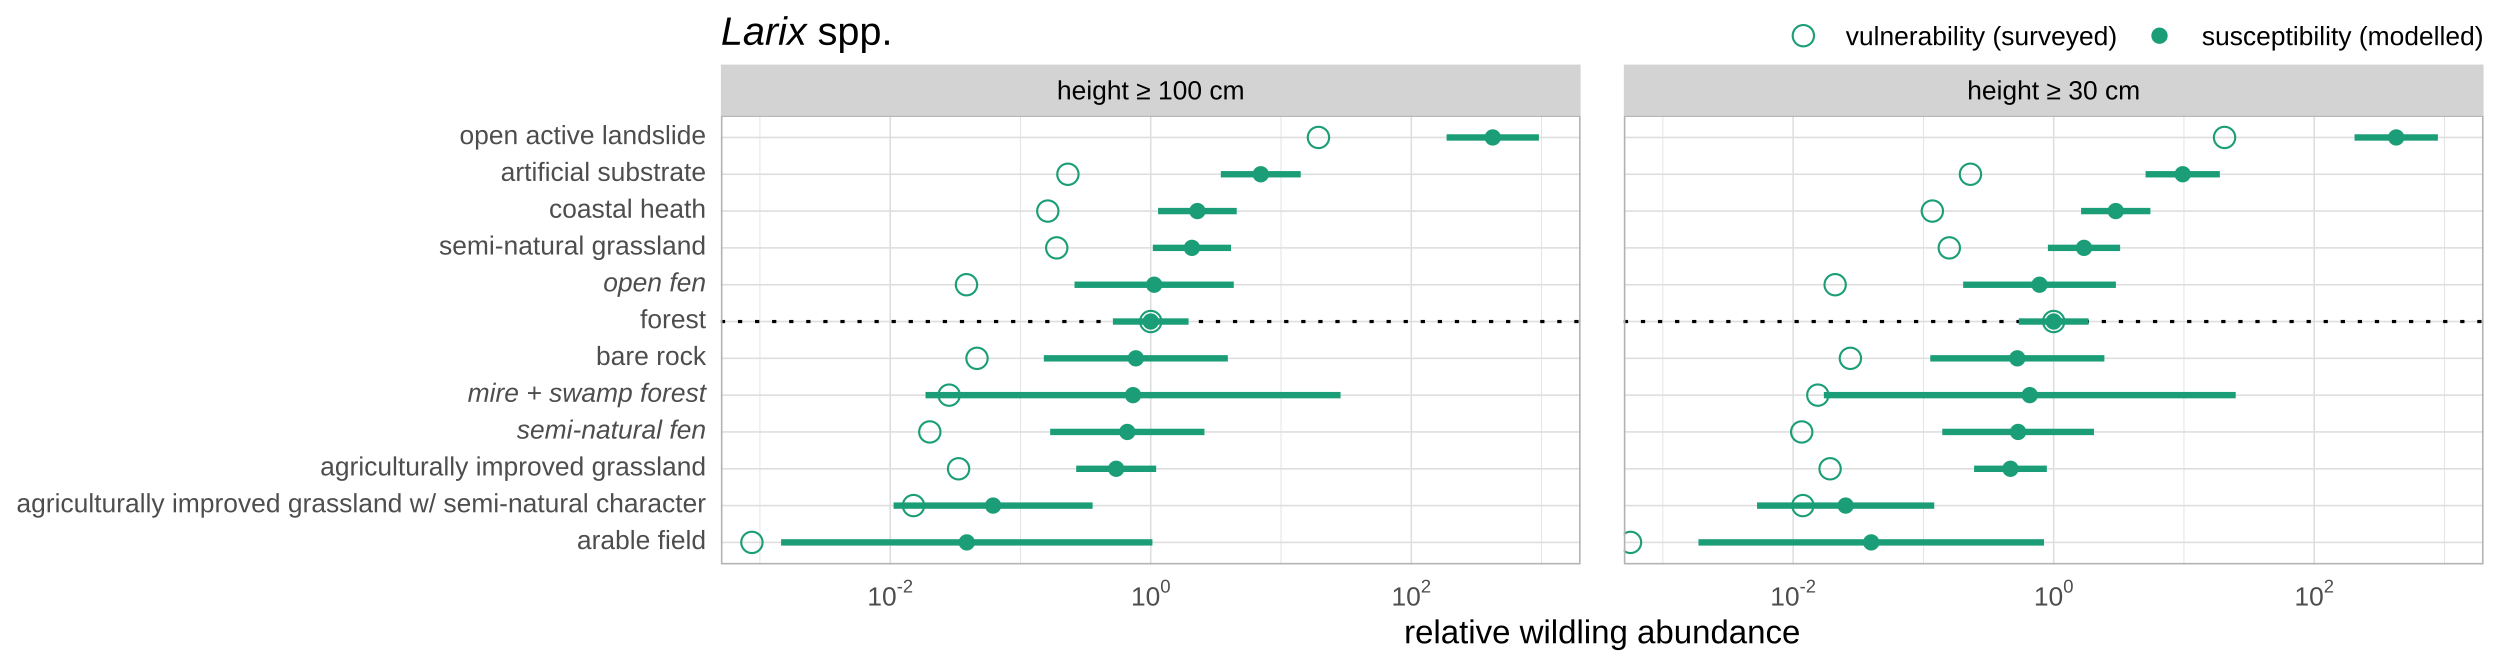
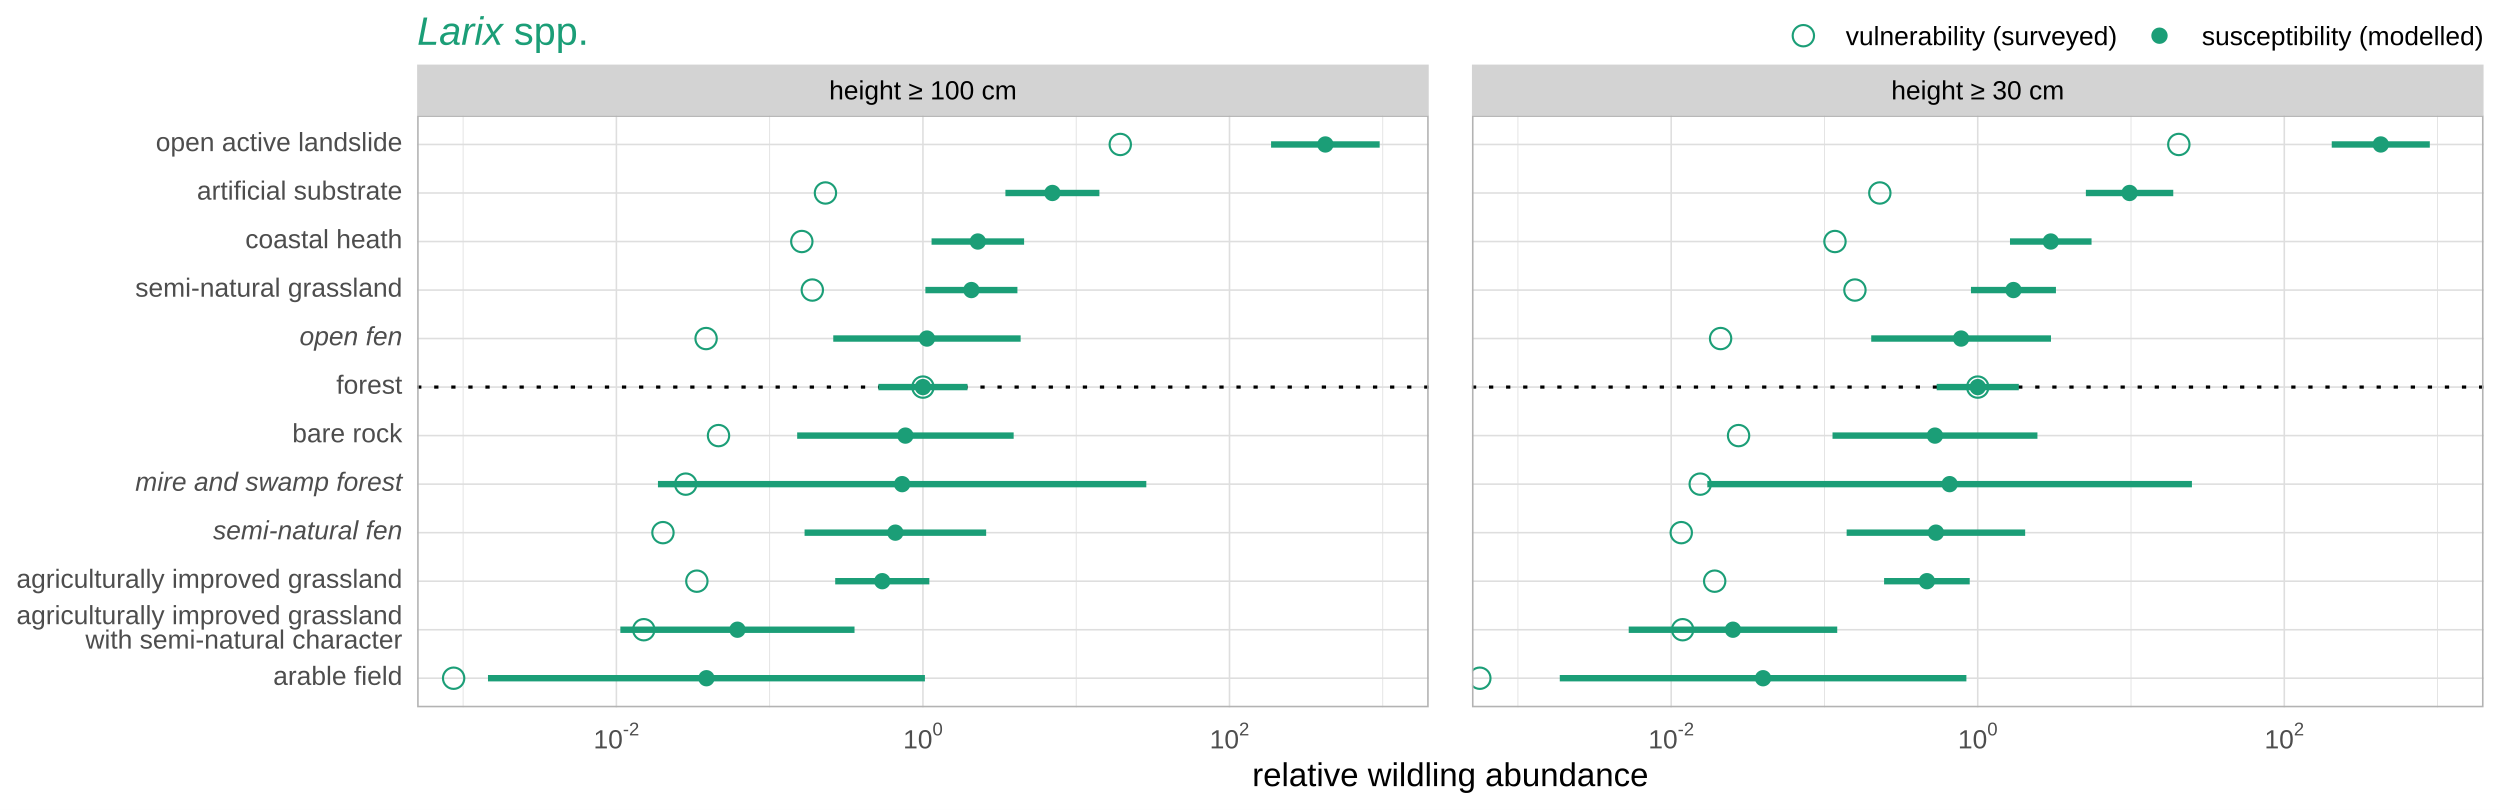
- <svg xmlns="http://www.w3.org/2000/svg" class="svglite" width="833.39pt" height="222.24pt" viewBox="0 0 833.39 222.24">
+ <svg xmlns="http://www.w3.org/2000/svg" class="svglite" width="833.39pt" height="269.86pt" viewBox="0 0 833.39 269.86">
  <defs>
    <style type="text/css">
    .svglite line, .svglite polyline, .svglite polygon, .svglite path, .svglite rect, .svglite circle {
      fill: none;
      stroke: #000000;
      stroke-linecap: round;
      stroke-linejoin: round;
      stroke-miterlimit: 10.00;
    }
    .svglite text {
      white-space: pre;
    }
  </style>
  </defs>
  <rect width="100%" height="100%" style="stroke: none; fill: #FFFFFF;" />
  <defs>
-     <clipPath id="cpMC4wMHw4MzMuMzl8MC4wMHwyMjIuMjQ=">
-       <rect x="0.00" y="0.00" width="833.39" height="222.24" />
-     </clipPath>
-   </defs>
-   <g clip-path="url(#cpMC4wMHw4MzMuMzl8MC4wMHwyMjIuMjQ=)">
-     <rect x="0.00" y="0.00" width="833.39" height="222.24" style="stroke-width: 1.07; stroke: #FFFFFF; fill: #FFFFFF;" />
-   </g>
-   <defs>
-     <clipPath id="cpMjQwLjMxfDUyNi45MXwzOC40NXwxODguMTc=">
-       <rect x="240.31" y="38.45" width="286.60" height="149.72" />
-     </clipPath>
-   </defs>
-   <g clip-path="url(#cpMjQwLjMxfDUyNi45MXwzOC40NXwxODguMTc=)">
-     <rect x="240.31" y="38.45" width="286.60" height="149.72" style="stroke-width: 1.07; stroke: none; fill: #FFFFFF;" />
-     <polyline points="253.33,188.17 253.33,38.45 " style="stroke-width: 0.27; stroke: #DEDEDE; stroke-linecap: butt;" />
-     <polyline points="340.18,188.17 340.18,38.45 " style="stroke-width: 0.27; stroke: #DEDEDE; stroke-linecap: butt;" />
-     <polyline points="427.03,188.17 427.03,38.45 " style="stroke-width: 0.27; stroke: #DEDEDE; stroke-linecap: butt;" />
-     <polyline points="513.88,188.17 513.88,38.45 " style="stroke-width: 0.27; stroke: #DEDEDE; stroke-linecap: butt;" />
-     <polyline points="240.31,180.81 526.91,180.81 " style="stroke-width: 0.53; stroke: #DEDEDE; stroke-linecap: butt;" />
-     <polyline points="240.31,168.54 526.91,168.54 " style="stroke-width: 0.53; stroke: #DEDEDE; stroke-linecap: butt;" />
-     <polyline points="240.31,156.27 526.91,156.27 " style="stroke-width: 0.53; stroke: #DEDEDE; stroke-linecap: butt;" />
-     <polyline points="240.31,143.99 526.91,143.99 " style="stroke-width: 0.53; stroke: #DEDEDE; stroke-linecap: butt;" />
-     <polyline points="240.31,131.72 526.91,131.72 " style="stroke-width: 0.53; stroke: #DEDEDE; stroke-linecap: butt;" />
-     <polyline points="240.31,119.45 526.91,119.45 " style="stroke-width: 0.53; stroke: #DEDEDE; stroke-linecap: butt;" />
-     <polyline points="240.31,107.18 526.91,107.18 " style="stroke-width: 0.53; stroke: #DEDEDE; stroke-linecap: butt;" />
-     <polyline points="240.31,94.91 526.91,94.91 " style="stroke-width: 0.53; stroke: #DEDEDE; stroke-linecap: butt;" />
-     <polyline points="240.31,82.63 526.91,82.63 " style="stroke-width: 0.53; stroke: #DEDEDE; stroke-linecap: butt;" />
-     <polyline points="240.31,70.36 526.91,70.36 " style="stroke-width: 0.53; stroke: #DEDEDE; stroke-linecap: butt;" />
-     <polyline points="240.31,58.09 526.91,58.09 " style="stroke-width: 0.53; stroke: #DEDEDE; stroke-linecap: butt;" />
-     <polyline points="240.31,45.82 526.91,45.82 " style="stroke-width: 0.53; stroke: #DEDEDE; stroke-linecap: butt;" />
-     <polyline points="296.76,188.17 296.76,38.45 " style="stroke-width: 0.53; stroke: #DEDEDE; stroke-linecap: butt;" />
-     <polyline points="383.61,188.17 383.61,38.45 " style="stroke-width: 0.53; stroke: #DEDEDE; stroke-linecap: butt;" />
-     <polyline points="470.46,188.17 470.46,38.45 " style="stroke-width: 0.53; stroke: #DEDEDE; stroke-linecap: butt;" />
-     <line x1="240.31" y1="107.18" x2="526.91" y2="107.18" style="stroke-width: 1.07; stroke-dasharray: 1.42,4.27; stroke-linecap: butt;" />
-     <line x1="370.99" y1="107.18" x2="396.22" y2="107.18" style="stroke-width: 2.13; stroke: #1B9E77; stroke-linecap: butt;" />
-     <line x1="260.38" y1="180.81" x2="384.17" y2="180.81" style="stroke-width: 2.13; stroke: #1B9E77; stroke-linecap: butt;" />
-     <line x1="406.97" y1="58.09" x2="433.60" y2="58.09" style="stroke-width: 2.13; stroke: #1B9E77; stroke-linecap: butt;" />
-     <line x1="358.76" y1="156.27" x2="385.42" y2="156.27" style="stroke-width: 2.13; stroke: #1B9E77; stroke-linecap: butt;" />
-     <line x1="384.30" y1="82.63" x2="410.37" y2="82.63" style="stroke-width: 2.13; stroke: #1B9E77; stroke-linecap: butt;" />
-     <line x1="350.07" y1="143.99" x2="401.51" y2="143.99" style="stroke-width: 2.13; stroke: #1B9E77; stroke-linecap: butt;" />
-     <line x1="386.05" y1="70.36" x2="412.27" y2="70.36" style="stroke-width: 2.13; stroke: #1B9E77; stroke-linecap: butt;" />
-     <line x1="358.20" y1="94.91" x2="411.29" y2="94.91" style="stroke-width: 2.13; stroke: #1B9E77; stroke-linecap: butt;" />
-     <line x1="297.88" y1="168.54" x2="364.23" y2="168.54" style="stroke-width: 2.13; stroke: #1B9E77; stroke-linecap: butt;" />
-     <line x1="347.97" y1="119.45" x2="409.31" y2="119.45" style="stroke-width: 2.13; stroke: #1B9E77; stroke-linecap: butt;" />
-     <line x1="308.53" y1="131.72" x2="446.89" y2="131.72" style="stroke-width: 2.13; stroke: #1B9E77; stroke-linecap: butt;" />
-     <line x1="482.23" y1="45.82" x2="513.00" y2="45.82" style="stroke-width: 2.13; stroke: #1B9E77; stroke-linecap: butt;" />
-     <circle cx="383.61" cy="107.18" r="2.37" style="stroke-width: 0.71; stroke: #1B9E77; fill: #1B9E77;" />
-     <circle cx="322.28" cy="180.81" r="2.37" style="stroke-width: 0.71; stroke: #1B9E77; fill: #1B9E77;" />
-     <circle cx="420.29" cy="58.09" r="2.37" style="stroke-width: 0.71; stroke: #1B9E77; fill: #1B9E77;" />
-     <circle cx="372.09" cy="156.27" r="2.37" style="stroke-width: 0.71; stroke: #1B9E77; fill: #1B9E77;" />
-     <circle cx="397.34" cy="82.63" r="2.37" style="stroke-width: 0.71; stroke: #1B9E77; fill: #1B9E77;" />
-     <circle cx="375.79" cy="143.99" r="2.37" style="stroke-width: 0.71; stroke: #1B9E77; fill: #1B9E77;" />
-     <circle cx="399.16" cy="70.36" r="2.37" style="stroke-width: 0.71; stroke: #1B9E77; fill: #1B9E77;" />
-     <circle cx="384.75" cy="94.91" r="2.37" style="stroke-width: 0.71; stroke: #1B9E77; fill: #1B9E77;" />
-     <circle cx="331.06" cy="168.54" r="2.37" style="stroke-width: 0.71; stroke: #1B9E77; fill: #1B9E77;" />
-     <circle cx="378.64" cy="119.45" r="2.37" style="stroke-width: 0.71; stroke: #1B9E77; fill: #1B9E77;" />
-     <circle cx="377.71" cy="131.72" r="2.37" style="stroke-width: 0.71; stroke: #1B9E77; fill: #1B9E77;" />
-     <circle cx="497.62" cy="45.82" r="2.37" style="stroke-width: 0.71; stroke: #1B9E77; fill: #1B9E77;" />
-     <circle cx="325.69" cy="119.45" r="3.56" style="stroke-width: 0.71; stroke: #1B9E77;" />
-     <circle cx="439.51" cy="45.82" r="3.56" style="stroke-width: 0.71; stroke: #1B9E77;" />
-     <circle cx="352.27" cy="82.63" r="3.56" style="stroke-width: 0.71; stroke: #1B9E77;" />
-     <circle cx="349.29" cy="70.36" r="3.56" style="stroke-width: 0.71; stroke: #1B9E77;" />
-     <circle cx="383.61" cy="107.18" r="3.56" style="stroke-width: 0.71; stroke: #1B9E77;" />
-     <circle cx="304.52" cy="168.54" r="3.56" style="stroke-width: 0.71; stroke: #1B9E77;" />
-     <circle cx="250.65" cy="180.81" r="3.56" style="stroke-width: 0.71; stroke: #1B9E77;" />
-     <circle cx="319.55" cy="156.27" r="3.56" style="stroke-width: 0.71; stroke: #1B9E77;" />
-     <circle cx="322.18" cy="94.91" r="3.56" style="stroke-width: 0.71; stroke: #1B9E77;" />
-     <circle cx="316.40" cy="131.72" r="3.56" style="stroke-width: 0.71; stroke: #1B9E77;" />
-     <circle cx="309.95" cy="143.99" r="3.56" style="stroke-width: 0.71; stroke: #1B9E77;" />
-     <circle cx="355.99" cy="58.09" r="3.56" style="stroke-width: 0.71; stroke: #1B9E77;" />
-     <rect x="240.31" y="38.45" width="286.60" height="149.72" style="stroke-width: 1.07; stroke: #B3B3B3;" />
-   </g>
-   <g clip-path="url(#cpMC4wMHw4MzMuMzl8MC4wMHwyMjIuMjQ=)">
+     <clipPath id="cpMC4wMHw4MzMuMzl8MC4wMHwyNjkuODY=">
+       <rect x="0.00" y="0.00" width="833.39" height="269.86" />
+     </clipPath>
+   </defs>
+   <g clip-path="url(#cpMC4wMHw4MzMuMzl8MC4wMHwyNjkuODY=)">
+     <rect x="0.00" y="0.00" width="833.39" height="269.86" style="stroke-width: 1.07; stroke: #FFFFFF; fill: #FFFFFF;" />
+   </g>
+   <defs>
+     <clipPath id="cpMTM5LjA1fDQ3Ni4yOHwzOC40NXwyMzUuODA=">
+       <rect x="139.05" y="38.45" width="337.23" height="197.34" />
+     </clipPath>
+   </defs>
+   <g clip-path="url(#cpMTM5LjA1fDQ3Ni4yOHwzOC40NXwyMzUuODA=)">
+     <rect x="139.05" y="38.45" width="337.23" height="197.34" style="stroke-width: 1.07; stroke: none; fill: #FFFFFF;" />
+     <polyline points="154.38,235.80 154.38,38.45 " style="stroke-width: 0.27; stroke: #DEDEDE; stroke-linecap: butt;" />
+     <polyline points="256.57,235.80 256.57,38.45 " style="stroke-width: 0.27; stroke: #DEDEDE; stroke-linecap: butt;" />
+     <polyline points="358.76,235.80 358.76,38.45 " style="stroke-width: 0.27; stroke: #DEDEDE; stroke-linecap: butt;" />
+     <polyline points="460.95,235.80 460.95,38.45 " style="stroke-width: 0.27; stroke: #DEDEDE; stroke-linecap: butt;" />
+     <polyline points="139.05,226.09 476.28,226.09 " style="stroke-width: 0.53; stroke: #DEDEDE; stroke-linecap: butt;" />
+     <polyline points="139.05,209.92 476.28,209.92 " style="stroke-width: 0.53; stroke: #DEDEDE; stroke-linecap: butt;" />
+     <polyline points="139.05,193.74 476.28,193.74 " style="stroke-width: 0.53; stroke: #DEDEDE; stroke-linecap: butt;" />
+     <polyline points="139.05,177.56 476.28,177.56 " style="stroke-width: 0.53; stroke: #DEDEDE; stroke-linecap: butt;" />
+     <polyline points="139.05,161.39 476.28,161.39 " style="stroke-width: 0.53; stroke: #DEDEDE; stroke-linecap: butt;" />
+     <polyline points="139.05,145.21 476.28,145.21 " style="stroke-width: 0.53; stroke: #DEDEDE; stroke-linecap: butt;" />
+     <polyline points="139.05,129.04 476.28,129.04 " style="stroke-width: 0.53; stroke: #DEDEDE; stroke-linecap: butt;" />
+     <polyline points="139.05,112.86 476.28,112.86 " style="stroke-width: 0.53; stroke: #DEDEDE; stroke-linecap: butt;" />
+     <polyline points="139.05,96.69 476.28,96.69 " style="stroke-width: 0.53; stroke: #DEDEDE; stroke-linecap: butt;" />
+     <polyline points="139.05,80.51 476.28,80.51 " style="stroke-width: 0.53; stroke: #DEDEDE; stroke-linecap: butt;" />
+     <polyline points="139.05,64.33 476.28,64.33 " style="stroke-width: 0.53; stroke: #DEDEDE; stroke-linecap: butt;" />
+     <polyline points="139.05,48.16 476.28,48.16 " style="stroke-width: 0.53; stroke: #DEDEDE; stroke-linecap: butt;" />
+     <polyline points="205.48,235.80 205.48,38.45 " style="stroke-width: 0.53; stroke: #DEDEDE; stroke-linecap: butt;" />
+     <polyline points="307.67,235.80 307.67,38.45 " style="stroke-width: 0.53; stroke: #DEDEDE; stroke-linecap: butt;" />
+     <polyline points="409.86,235.80 409.86,38.45 " style="stroke-width: 0.53; stroke: #DEDEDE; stroke-linecap: butt;" />
+     <line x1="139.05" y1="129.04" x2="476.28" y2="129.04" style="stroke-width: 1.07; stroke-dasharray: 1.42,4.27; stroke-linecap: butt;" />
+     <line x1="292.82" y1="129.04" x2="322.51" y2="129.04" style="stroke-width: 2.13; stroke: #1B9E77; stroke-linecap: butt;" />
+     <line x1="162.67" y1="226.09" x2="308.33" y2="226.09" style="stroke-width: 2.13; stroke: #1B9E77; stroke-linecap: butt;" />
+     <line x1="335.16" y1="64.33" x2="366.49" y2="64.33" style="stroke-width: 2.13; stroke: #1B9E77; stroke-linecap: butt;" />
+     <line x1="278.42" y1="193.74" x2="309.80" y2="193.74" style="stroke-width: 2.13; stroke: #1B9E77; stroke-linecap: butt;" />
+     <line x1="308.48" y1="96.69" x2="339.16" y2="96.69" style="stroke-width: 2.13; stroke: #1B9E77; stroke-linecap: butt;" />
+     <line x1="268.21" y1="177.56" x2="328.74" y2="177.56" style="stroke-width: 2.13; stroke: #1B9E77; stroke-linecap: butt;" />
+     <line x1="310.54" y1="80.51" x2="341.39" y2="80.51" style="stroke-width: 2.13; stroke: #1B9E77; stroke-linecap: butt;" />
+     <line x1="277.77" y1="112.86" x2="340.24" y2="112.86" style="stroke-width: 2.13; stroke: #1B9E77; stroke-linecap: butt;" />
+     <line x1="206.80" y1="209.92" x2="284.86" y2="209.92" style="stroke-width: 2.13; stroke: #1B9E77; stroke-linecap: butt;" />
+     <line x1="265.74" y1="145.21" x2="337.91" y2="145.21" style="stroke-width: 2.13; stroke: #1B9E77; stroke-linecap: butt;" />
+     <line x1="219.33" y1="161.39" x2="382.13" y2="161.39" style="stroke-width: 2.13; stroke: #1B9E77; stroke-linecap: butt;" />
+     <line x1="423.72" y1="48.16" x2="459.92" y2="48.16" style="stroke-width: 2.13; stroke: #1B9E77; stroke-linecap: butt;" />
+     <circle cx="307.67" cy="129.04" r="2.37" style="stroke-width: 0.71; stroke: #1B9E77; fill: #1B9E77;" />
+     <circle cx="235.50" cy="226.09" r="2.37" style="stroke-width: 0.71; stroke: #1B9E77; fill: #1B9E77;" />
+     <circle cx="350.83" cy="64.33" r="2.37" style="stroke-width: 0.71; stroke: #1B9E77; fill: #1B9E77;" />
+     <circle cx="294.11" cy="193.74" r="2.37" style="stroke-width: 0.71; stroke: #1B9E77; fill: #1B9E77;" />
+     <circle cx="323.82" cy="96.69" r="2.37" style="stroke-width: 0.71; stroke: #1B9E77; fill: #1B9E77;" />
+     <circle cx="298.47" cy="177.56" r="2.37" style="stroke-width: 0.71; stroke: #1B9E77; fill: #1B9E77;" />
+     <circle cx="325.97" cy="80.51" r="2.37" style="stroke-width: 0.71; stroke: #1B9E77; fill: #1B9E77;" />
+     <circle cx="309.01" cy="112.86" r="2.37" style="stroke-width: 0.71; stroke: #1B9E77; fill: #1B9E77;" />
+     <circle cx="245.83" cy="209.92" r="2.37" style="stroke-width: 0.71; stroke: #1B9E77; fill: #1B9E77;" />
+     <circle cx="301.82" cy="145.21" r="2.37" style="stroke-width: 0.71; stroke: #1B9E77; fill: #1B9E77;" />
+     <circle cx="300.73" cy="161.39" r="2.37" style="stroke-width: 0.71; stroke: #1B9E77; fill: #1B9E77;" />
+     <circle cx="441.82" cy="48.16" r="2.37" style="stroke-width: 0.71; stroke: #1B9E77; fill: #1B9E77;" />
+     <circle cx="239.52" cy="145.21" r="3.56" style="stroke-width: 0.71; stroke: #1B9E77;" />
+     <circle cx="373.45" cy="48.16" r="3.56" style="stroke-width: 0.71; stroke: #1B9E77;" />
+     <circle cx="270.79" cy="96.69" r="3.56" style="stroke-width: 0.71; stroke: #1B9E77;" />
+     <circle cx="267.29" cy="80.51" r="3.56" style="stroke-width: 0.71; stroke: #1B9E77;" />
+     <circle cx="307.67" cy="129.04" r="3.56" style="stroke-width: 0.71; stroke: #1B9E77;" />
+     <circle cx="214.61" cy="209.92" r="3.56" style="stroke-width: 0.71; stroke: #1B9E77;" />
+     <circle cx="151.22" cy="226.09" r="3.56" style="stroke-width: 0.71; stroke: #1B9E77;" />
+     <circle cx="232.30" cy="193.74" r="3.56" style="stroke-width: 0.71; stroke: #1B9E77;" />
+     <circle cx="235.38" cy="112.86" r="3.56" style="stroke-width: 0.71; stroke: #1B9E77;" />
+     <circle cx="228.59" cy="161.39" r="3.56" style="stroke-width: 0.71; stroke: #1B9E77;" />
+     <circle cx="221.00" cy="177.56" r="3.56" style="stroke-width: 0.71; stroke: #1B9E77;" />
+     <circle cx="275.17" cy="64.33" r="3.56" style="stroke-width: 0.71; stroke: #1B9E77;" />
+     <rect x="139.05" y="38.45" width="337.23" height="197.34" style="stroke-width: 1.07; stroke: #B3B3B3;" />
+   </g>
+   <g clip-path="url(#cpMC4wMHw4MzMuMzl8MC4wMHwyNjkuODY=)">
</g>
  <defs>
-     <clipPath id="cpNTQxLjMxfDgyNy45MXwzOC40NXwxODguMTc=">
-       <rect x="541.31" y="38.45" width="286.60" height="149.72" />
-     </clipPath>
-   </defs>
-   <g clip-path="url(#cpNTQxLjMxfDgyNy45MXwzOC40NXwxODguMTc=)">
-     <rect x="541.31" y="38.45" width="286.60" height="149.72" style="stroke-width: 1.07; stroke: none; fill: #FFFFFF;" />
-     <polyline points="554.33,188.17 554.33,38.45 " style="stroke-width: 0.27; stroke: #DEDEDE; stroke-linecap: butt;" />
-     <polyline points="641.18,188.17 641.18,38.45 " style="stroke-width: 0.27; stroke: #DEDEDE; stroke-linecap: butt;" />
-     <polyline points="728.03,188.17 728.03,38.45 " style="stroke-width: 0.27; stroke: #DEDEDE; stroke-linecap: butt;" />
-     <polyline points="814.88,188.17 814.88,38.45 " style="stroke-width: 0.27; stroke: #DEDEDE; stroke-linecap: butt;" />
-     <polyline points="541.31,180.81 827.91,180.81 " style="stroke-width: 0.53; stroke: #DEDEDE; stroke-linecap: butt;" />
-     <polyline points="541.31,168.54 827.91,168.54 " style="stroke-width: 0.53; stroke: #DEDEDE; stroke-linecap: butt;" />
-     <polyline points="541.31,156.27 827.91,156.27 " style="stroke-width: 0.53; stroke: #DEDEDE; stroke-linecap: butt;" />
-     <polyline points="541.31,143.99 827.91,143.99 " style="stroke-width: 0.53; stroke: #DEDEDE; stroke-linecap: butt;" />
-     <polyline points="541.31,131.72 827.91,131.72 " style="stroke-width: 0.53; stroke: #DEDEDE; stroke-linecap: butt;" />
-     <polyline points="541.31,119.45 827.91,119.45 " style="stroke-width: 0.53; stroke: #DEDEDE; stroke-linecap: butt;" />
-     <polyline points="541.31,107.18 827.91,107.18 " style="stroke-width: 0.53; stroke: #DEDEDE; stroke-linecap: butt;" />
-     <polyline points="541.31,94.91 827.91,94.91 " style="stroke-width: 0.53; stroke: #DEDEDE; stroke-linecap: butt;" />
-     <polyline points="541.31,82.63 827.91,82.63 " style="stroke-width: 0.53; stroke: #DEDEDE; stroke-linecap: butt;" />
-     <polyline points="541.31,70.36 827.91,70.36 " style="stroke-width: 0.53; stroke: #DEDEDE; stroke-linecap: butt;" />
-     <polyline points="541.31,58.09 827.91,58.09 " style="stroke-width: 0.53; stroke: #DEDEDE; stroke-linecap: butt;" />
-     <polyline points="541.31,45.82 827.91,45.82 " style="stroke-width: 0.53; stroke: #DEDEDE; stroke-linecap: butt;" />
-     <polyline points="597.76,188.17 597.76,38.45 " style="stroke-width: 0.53; stroke: #DEDEDE; stroke-linecap: butt;" />
-     <polyline points="684.61,188.17 684.61,38.45 " style="stroke-width: 0.53; stroke: #DEDEDE; stroke-linecap: butt;" />
-     <polyline points="771.45,188.17 771.45,38.45 " style="stroke-width: 0.53; stroke: #DEDEDE; stroke-linecap: butt;" />
-     <line x1="541.31" y1="107.18" x2="827.91" y2="107.18" style="stroke-width: 1.07; stroke-dasharray: 1.42,4.27; stroke-linecap: butt;" />
-     <line x1="672.97" y1="107.18" x2="696.24" y2="107.18" style="stroke-width: 2.13; stroke: #1B9E77; stroke-linecap: butt;" />
-     <line x1="566.19" y1="180.81" x2="681.39" y2="180.81" style="stroke-width: 2.13; stroke: #1B9E77; stroke-linecap: butt;" />
-     <line x1="715.24" y1="58.09" x2="740.00" y2="58.09" style="stroke-width: 2.13; stroke: #1B9E77; stroke-linecap: butt;" />
-     <line x1="658.07" y1="156.27" x2="682.33" y2="156.27" style="stroke-width: 2.13; stroke: #1B9E77; stroke-linecap: butt;" />
-     <line x1="682.68" y1="82.63" x2="706.76" y2="82.63" style="stroke-width: 2.13; stroke: #1B9E77; stroke-linecap: butt;" />
-     <line x1="647.47" y1="143.99" x2="698.04" y2="143.99" style="stroke-width: 2.13; stroke: #1B9E77; stroke-linecap: butt;" />
-     <line x1="693.74" y1="70.36" x2="716.85" y2="70.36" style="stroke-width: 2.13; stroke: #1B9E77; stroke-linecap: butt;" />
-     <line x1="654.43" y1="94.91" x2="705.35" y2="94.91" style="stroke-width: 2.13; stroke: #1B9E77; stroke-linecap: butt;" />
-     <line x1="585.72" y1="168.54" x2="644.79" y2="168.54" style="stroke-width: 2.13; stroke: #1B9E77; stroke-linecap: butt;" />
-     <line x1="643.46" y1="119.45" x2="701.51" y2="119.45" style="stroke-width: 2.13; stroke: #1B9E77; stroke-linecap: butt;" />
-     <line x1="607.99" y1="131.72" x2="745.29" y2="131.72" style="stroke-width: 2.13; stroke: #1B9E77; stroke-linecap: butt;" />
-     <line x1="784.90" y1="45.82" x2="812.68" y2="45.82" style="stroke-width: 2.13; stroke: #1B9E77; stroke-linecap: butt;" />
-     <circle cx="684.61" cy="107.18" r="2.37" style="stroke-width: 0.71; stroke: #1B9E77; fill: #1B9E77;" />
-     <circle cx="623.79" cy="180.81" r="2.37" style="stroke-width: 0.71; stroke: #1B9E77; fill: #1B9E77;" />
-     <circle cx="727.62" cy="58.09" r="2.37" style="stroke-width: 0.71; stroke: #1B9E77; fill: #1B9E77;" />
-     <circle cx="670.20" cy="156.27" r="2.37" style="stroke-width: 0.71; stroke: #1B9E77; fill: #1B9E77;" />
-     <circle cx="694.72" cy="82.63" r="2.37" style="stroke-width: 0.71; stroke: #1B9E77; fill: #1B9E77;" />
-     <circle cx="672.75" cy="143.99" r="2.37" style="stroke-width: 0.71; stroke: #1B9E77; fill: #1B9E77;" />
-     <circle cx="705.30" cy="70.36" r="2.37" style="stroke-width: 0.71; stroke: #1B9E77; fill: #1B9E77;" />
-     <circle cx="679.89" cy="94.91" r="2.37" style="stroke-width: 0.71; stroke: #1B9E77; fill: #1B9E77;" />
-     <circle cx="615.26" cy="168.54" r="2.37" style="stroke-width: 0.71; stroke: #1B9E77; fill: #1B9E77;" />
-     <circle cx="672.49" cy="119.45" r="2.37" style="stroke-width: 0.71; stroke: #1B9E77; fill: #1B9E77;" />
-     <circle cx="676.64" cy="131.72" r="2.37" style="stroke-width: 0.71; stroke: #1B9E77; fill: #1B9E77;" />
-     <circle cx="798.79" cy="45.82" r="2.37" style="stroke-width: 0.71; stroke: #1B9E77; fill: #1B9E77;" />
-     <circle cx="616.84" cy="119.45" r="3.56" style="stroke-width: 0.71; stroke: #1B9E77;" />
-     <circle cx="741.57" cy="45.82" r="3.56" style="stroke-width: 0.71; stroke: #1B9E77;" />
-     <circle cx="649.81" cy="82.63" r="3.56" style="stroke-width: 0.71; stroke: #1B9E77;" />
-     <circle cx="644.16" cy="70.36" r="3.56" style="stroke-width: 0.71; stroke: #1B9E77;" />
-     <circle cx="684.61" cy="107.18" r="3.56" style="stroke-width: 0.71; stroke: #1B9E77;" />
-     <circle cx="601.00" cy="168.54" r="3.56" style="stroke-width: 0.71; stroke: #1B9E77;" />
-     <circle cx="543.54" cy="180.81" r="3.56" style="stroke-width: 0.71; stroke: #1B9E77;" />
-     <circle cx="610.07" cy="156.27" r="3.56" style="stroke-width: 0.71; stroke: #1B9E77;" />
-     <circle cx="611.76" cy="94.91" r="3.56" style="stroke-width: 0.71; stroke: #1B9E77;" />
-     <circle cx="605.98" cy="131.72" r="3.56" style="stroke-width: 0.71; stroke: #1B9E77;" />
-     <circle cx="600.61" cy="143.99" r="3.56" style="stroke-width: 0.71; stroke: #1B9E77;" />
-     <circle cx="656.86" cy="58.09" r="3.56" style="stroke-width: 0.71; stroke: #1B9E77;" />
-     <rect x="541.31" y="38.45" width="286.60" height="149.72" style="stroke-width: 1.07; stroke: #B3B3B3;" />
-   </g>
-   <g clip-path="url(#cpMC4wMHw4MzMuMzl8MC4wMHwyMjIuMjQ=)">
+     <clipPath id="cpNDkwLjY4fDgyNy45MXwzOC40NXwyMzUuODA=">
+       <rect x="490.68" y="38.45" width="337.23" height="197.34" />
+     </clipPath>
+   </defs>
+   <g clip-path="url(#cpNDkwLjY4fDgyNy45MXwzOC40NXwyMzUuODA=)">
+     <rect x="490.68" y="38.45" width="337.23" height="197.34" style="stroke-width: 1.07; stroke: none; fill: #FFFFFF;" />
+     <polyline points="506.01,235.80 506.01,38.45 " style="stroke-width: 0.27; stroke: #DEDEDE; stroke-linecap: butt;" />
+     <polyline points="608.20,235.80 608.20,38.45 " style="stroke-width: 0.27; stroke: #DEDEDE; stroke-linecap: butt;" />
+     <polyline points="710.39,235.80 710.39,38.45 " style="stroke-width: 0.27; stroke: #DEDEDE; stroke-linecap: butt;" />
+     <polyline points="812.58,235.80 812.58,38.45 " style="stroke-width: 0.27; stroke: #DEDEDE; stroke-linecap: butt;" />
+     <polyline points="490.68,226.09 827.91,226.09 " style="stroke-width: 0.53; stroke: #DEDEDE; stroke-linecap: butt;" />
+     <polyline points="490.68,209.92 827.91,209.92 " style="stroke-width: 0.53; stroke: #DEDEDE; stroke-linecap: butt;" />
+     <polyline points="490.68,193.74 827.91,193.74 " style="stroke-width: 0.53; stroke: #DEDEDE; stroke-linecap: butt;" />
+     <polyline points="490.68,177.56 827.91,177.56 " style="stroke-width: 0.53; stroke: #DEDEDE; stroke-linecap: butt;" />
+     <polyline points="490.68,161.39 827.91,161.39 " style="stroke-width: 0.53; stroke: #DEDEDE; stroke-linecap: butt;" />
+     <polyline points="490.68,145.21 827.91,145.21 " style="stroke-width: 0.53; stroke: #DEDEDE; stroke-linecap: butt;" />
+     <polyline points="490.68,129.04 827.91,129.04 " style="stroke-width: 0.53; stroke: #DEDEDE; stroke-linecap: butt;" />
+     <polyline points="490.68,112.86 827.91,112.86 " style="stroke-width: 0.53; stroke: #DEDEDE; stroke-linecap: butt;" />
+     <polyline points="490.68,96.69 827.91,96.69 " style="stroke-width: 0.53; stroke: #DEDEDE; stroke-linecap: butt;" />
+     <polyline points="490.68,80.51 827.91,80.51 " style="stroke-width: 0.53; stroke: #DEDEDE; stroke-linecap: butt;" />
+     <polyline points="490.68,64.33 827.91,64.33 " style="stroke-width: 0.53; stroke: #DEDEDE; stroke-linecap: butt;" />
+     <polyline points="490.68,48.16 827.91,48.16 " style="stroke-width: 0.53; stroke: #DEDEDE; stroke-linecap: butt;" />
+     <polyline points="557.10,235.80 557.10,38.45 " style="stroke-width: 0.53; stroke: #DEDEDE; stroke-linecap: butt;" />
+     <polyline points="659.29,235.80 659.29,38.45 " style="stroke-width: 0.53; stroke: #DEDEDE; stroke-linecap: butt;" />
+     <polyline points="761.48,235.80 761.48,38.45 " style="stroke-width: 0.53; stroke: #DEDEDE; stroke-linecap: butt;" />
+     <line x1="490.68" y1="129.04" x2="827.91" y2="129.04" style="stroke-width: 1.07; stroke-dasharray: 1.42,4.27; stroke-linecap: butt;" />
+     <line x1="645.61" y1="129.04" x2="672.98" y2="129.04" style="stroke-width: 2.13; stroke: #1B9E77; stroke-linecap: butt;" />
+     <line x1="519.96" y1="226.09" x2="655.51" y2="226.09" style="stroke-width: 2.13; stroke: #1B9E77; stroke-linecap: butt;" />
+     <line x1="695.34" y1="64.33" x2="724.47" y2="64.33" style="stroke-width: 2.13; stroke: #1B9E77; stroke-linecap: butt;" />
+     <line x1="628.07" y1="193.74" x2="656.62" y2="193.74" style="stroke-width: 2.13; stroke: #1B9E77; stroke-linecap: butt;" />
+     <line x1="657.03" y1="96.69" x2="685.36" y2="96.69" style="stroke-width: 2.13; stroke: #1B9E77; stroke-linecap: butt;" />
+     <line x1="615.59" y1="177.56" x2="675.10" y2="177.56" style="stroke-width: 2.13; stroke: #1B9E77; stroke-linecap: butt;" />
+     <line x1="670.04" y1="80.51" x2="697.23" y2="80.51" style="stroke-width: 2.13; stroke: #1B9E77; stroke-linecap: butt;" />
+     <line x1="623.78" y1="112.86" x2="683.71" y2="112.86" style="stroke-width: 2.13; stroke: #1B9E77; stroke-linecap: butt;" />
+     <line x1="542.94" y1="209.92" x2="612.45" y2="209.92" style="stroke-width: 2.13; stroke: #1B9E77; stroke-linecap: butt;" />
+     <line x1="610.88" y1="145.21" x2="679.19" y2="145.21" style="stroke-width: 2.13; stroke: #1B9E77; stroke-linecap: butt;" />
+     <line x1="569.14" y1="161.39" x2="730.69" y2="161.39" style="stroke-width: 2.13; stroke: #1B9E77; stroke-linecap: butt;" />
+     <line x1="777.30" y1="48.16" x2="809.99" y2="48.16" style="stroke-width: 2.13; stroke: #1B9E77; stroke-linecap: butt;" />
+     <circle cx="659.29" cy="129.04" r="2.37" style="stroke-width: 0.71; stroke: #1B9E77; fill: #1B9E77;" />
+     <circle cx="587.73" cy="226.09" r="2.37" style="stroke-width: 0.71; stroke: #1B9E77; fill: #1B9E77;" />
+     <circle cx="709.91" cy="64.33" r="2.37" style="stroke-width: 0.71; stroke: #1B9E77; fill: #1B9E77;" />
+     <circle cx="642.35" cy="193.74" r="2.37" style="stroke-width: 0.71; stroke: #1B9E77; fill: #1B9E77;" />
+     <circle cx="671.19" cy="96.69" r="2.37" style="stroke-width: 0.71; stroke: #1B9E77; fill: #1B9E77;" />
+     <circle cx="645.35" cy="177.56" r="2.37" style="stroke-width: 0.71; stroke: #1B9E77; fill: #1B9E77;" />
+     <circle cx="683.64" cy="80.51" r="2.37" style="stroke-width: 0.71; stroke: #1B9E77; fill: #1B9E77;" />
+     <circle cx="653.74" cy="112.86" r="2.37" style="stroke-width: 0.71; stroke: #1B9E77; fill: #1B9E77;" />
+     <circle cx="577.69" cy="209.92" r="2.37" style="stroke-width: 0.71; stroke: #1B9E77; fill: #1B9E77;" />
+     <circle cx="645.03" cy="145.21" r="2.37" style="stroke-width: 0.71; stroke: #1B9E77; fill: #1B9E77;" />
+     <circle cx="649.92" cy="161.39" r="2.37" style="stroke-width: 0.71; stroke: #1B9E77; fill: #1B9E77;" />
+     <circle cx="793.65" cy="48.16" r="2.37" style="stroke-width: 0.71; stroke: #1B9E77; fill: #1B9E77;" />
+     <circle cx="579.56" cy="145.21" r="3.56" style="stroke-width: 0.71; stroke: #1B9E77;" />
+     <circle cx="726.32" cy="48.16" r="3.56" style="stroke-width: 0.71; stroke: #1B9E77;" />
+     <circle cx="618.35" cy="96.69" r="3.56" style="stroke-width: 0.71; stroke: #1B9E77;" />
+     <circle cx="611.70" cy="80.51" r="3.56" style="stroke-width: 0.71; stroke: #1B9E77;" />
+     <circle cx="659.29" cy="129.04" r="3.56" style="stroke-width: 0.71; stroke: #1B9E77;" />
+     <circle cx="560.92" cy="209.92" r="3.56" style="stroke-width: 0.71; stroke: #1B9E77;" />
+     <circle cx="493.31" cy="226.09" r="3.56" style="stroke-width: 0.71; stroke: #1B9E77;" />
+     <circle cx="571.60" cy="193.74" r="3.56" style="stroke-width: 0.71; stroke: #1B9E77;" />
+     <circle cx="573.57" cy="112.86" r="3.56" style="stroke-width: 0.71; stroke: #1B9E77;" />
+     <circle cx="566.78" cy="161.39" r="3.56" style="stroke-width: 0.71; stroke: #1B9E77;" />
+     <circle cx="560.46" cy="177.56" r="3.56" style="stroke-width: 0.71; stroke: #1B9E77;" />
+     <circle cx="626.65" cy="64.33" r="3.56" style="stroke-width: 0.71; stroke: #1B9E77;" />
+     <rect x="490.68" y="38.45" width="337.23" height="197.34" style="stroke-width: 1.07; stroke: #B3B3B3;" />
+   </g>
+   <g clip-path="url(#cpMC4wMHw4MzMuMzl8MC4wMHwyNjkuODY=)">
</g>
  <defs>
-     <clipPath id="cpMjQwLjMxfDUyNi45MXwyMS41NHwzOC40NQ==">
-       <rect x="240.31" y="21.54" width="286.60" height="16.92" />
-     </clipPath>
-   </defs>
-   <g clip-path="url(#cpMjQwLjMxfDUyNi45MXwyMS41NHwzOC40NQ==)">
-     <rect x="240.31" y="21.54" width="286.60" height="16.92" style="stroke-width: 1.07; stroke: none; fill: #D3D3D3;" />
-     <text x="383.61" y="33.14" text-anchor="middle" style="font-size: 8.80px; font-family: &quot;Arial&quot;;" textLength="62.58px" lengthAdjust="spacingAndGlyphs">height ≥ 100 cm</text>
-   </g>
-   <g clip-path="url(#cpMC4wMHw4MzMuMzl8MC4wMHwyMjIuMjQ=)">
+     <clipPath id="cpMTM5LjA1fDQ3Ni4yOHwyMS41NHwzOC40NQ==">
+       <rect x="139.05" y="21.54" width="337.23" height="16.92" />
+     </clipPath>
+   </defs>
+   <g clip-path="url(#cpMTM5LjA1fDQ3Ni4yOHwyMS41NHwzOC40NQ==)">
+     <rect x="139.05" y="21.54" width="337.23" height="16.92" style="stroke-width: 1.07; stroke: none; fill: #D3D3D3;" />
+     <text x="307.67" y="33.14" text-anchor="middle" style="font-size: 8.80px; font-family: &quot;Arial&quot;;" textLength="62.58px" lengthAdjust="spacingAndGlyphs">height ≥ 100 cm</text>
+   </g>
+   <g clip-path="url(#cpMC4wMHw4MzMuMzl8MC4wMHwyNjkuODY=)">
</g>
  <defs>
-     <clipPath id="cpNTQxLjMxfDgyNy45MXwyMS41NHwzOC40NQ==">
-       <rect x="541.31" y="21.54" width="286.60" height="16.92" />
-     </clipPath>
-   </defs>
-   <g clip-path="url(#cpNTQxLjMxfDgyNy45MXwyMS41NHwzOC40NQ==)">
-     <rect x="541.31" y="21.54" width="286.60" height="16.92" style="stroke-width: 1.07; stroke: none; fill: #D3D3D3;" />
-     <text x="684.61" y="33.14" text-anchor="middle" style="font-size: 8.80px; font-family: &quot;Arial&quot;;" textLength="57.68px" lengthAdjust="spacingAndGlyphs">height ≥ 30 cm</text>
-   </g>
-   <g clip-path="url(#cpMC4wMHw4MzMuMzl8MC4wMHwyMjIuMjQ=)">
-     <text x="289.12" y="201.86" style="font-size: 8.80px;fill: #4D4D4D; font-family: &quot;Arial&quot;;" textLength="9.79px" lengthAdjust="spacingAndGlyphs">10</text>
-     <text x="298.91" y="197.53" style="font-size: 6.16px;fill: #4D4D4D; font-family: &quot;Arial&quot;;" textLength="5.48px" lengthAdjust="spacingAndGlyphs">-2</text>
-     <text x="377.00" y="201.86" style="font-size: 8.80px;fill: #4D4D4D; font-family: &quot;Arial&quot;;" textLength="9.79px" lengthAdjust="spacingAndGlyphs">10</text>
-     <text x="386.79" y="197.53" style="font-size: 6.16px;fill: #4D4D4D; font-family: &quot;Arial&quot;;" textLength="3.43px" lengthAdjust="spacingAndGlyphs">0</text>
-     <text x="463.85" y="201.86" style="font-size: 8.80px;fill: #4D4D4D; font-family: &quot;Arial&quot;;" textLength="9.79px" lengthAdjust="spacingAndGlyphs">10</text>
-     <text x="473.64" y="197.53" style="font-size: 6.16px;fill: #4D4D4D; font-family: &quot;Arial&quot;;" textLength="3.43px" lengthAdjust="spacingAndGlyphs">2</text>
-     <text x="590.12" y="201.86" style="font-size: 8.80px;fill: #4D4D4D; font-family: &quot;Arial&quot;;" textLength="9.79px" lengthAdjust="spacingAndGlyphs">10</text>
-     <text x="599.91" y="197.53" style="font-size: 6.16px;fill: #4D4D4D; font-family: &quot;Arial&quot;;" textLength="5.48px" lengthAdjust="spacingAndGlyphs">-2</text>
-     <text x="678.00" y="201.86" style="font-size: 8.80px;fill: #4D4D4D; font-family: &quot;Arial&quot;;" textLength="9.79px" lengthAdjust="spacingAndGlyphs">10</text>
-     <text x="687.79" y="197.53" style="font-size: 6.16px;fill: #4D4D4D; font-family: &quot;Arial&quot;;" textLength="3.43px" lengthAdjust="spacingAndGlyphs">0</text>
-     <text x="764.85" y="201.86" style="font-size: 8.80px;fill: #4D4D4D; font-family: &quot;Arial&quot;;" textLength="9.79px" lengthAdjust="spacingAndGlyphs">10</text>
-     <text x="774.64" y="197.53" style="font-size: 6.16px;fill: #4D4D4D; font-family: &quot;Arial&quot;;" textLength="3.43px" lengthAdjust="spacingAndGlyphs">2</text>
-     <text x="192.32" y="183.04" style="font-size: 8.80px;fill: #4D4D4D; font-family: &quot;Arial&quot;;" textLength="24.47px" lengthAdjust="spacingAndGlyphs">arable</text>
-     <text x="219.23" y="183.04" style="font-size: 8.80px;fill: #4D4D4D; font-family: &quot;Arial&quot;;" textLength="16.14px" lengthAdjust="spacingAndGlyphs">field</text>
-     <text x="5.48" y="170.76" style="font-size: 8.80px;fill: #4D4D4D; font-family: &quot;Arial&quot;;" textLength="49.39px" lengthAdjust="spacingAndGlyphs">agriculturally</text>
-     <text x="57.32" y="170.76" style="font-size: 8.80px;fill: #4D4D4D; font-family: &quot;Arial&quot;;" textLength="36.19px" lengthAdjust="spacingAndGlyphs">improved</text>
-     <text x="95.96" y="170.76" style="font-size: 8.80px;fill: #4D4D4D; font-family: &quot;Arial&quot;;" textLength="38.16px" lengthAdjust="spacingAndGlyphs">grassland</text>
-     <text x="136.57" y="170.76" style="font-size: 8.80px;fill: #4D4D4D; font-family: &quot;Arial&quot;;" textLength="8.80px" lengthAdjust="spacingAndGlyphs">w/</text>
-     <text x="147.82" y="170.76" style="font-size: 8.80px;fill: #4D4D4D; font-family: &quot;Arial&quot;;" textLength="48.42px" lengthAdjust="spacingAndGlyphs">semi-natural</text>
-     <text x="198.68" y="170.76" style="font-size: 8.80px;fill: #4D4D4D; font-family: &quot;Arial&quot;;" textLength="36.69px" lengthAdjust="spacingAndGlyphs">character</text>
-     <text x="106.73" y="158.49" style="font-size: 8.80px;fill: #4D4D4D; font-family: &quot;Arial&quot;;" textLength="49.39px" lengthAdjust="spacingAndGlyphs">agriculturally</text>
-     <text x="158.57" y="158.49" style="font-size: 8.80px;fill: #4D4D4D; font-family: &quot;Arial&quot;;" textLength="36.19px" lengthAdjust="spacingAndGlyphs">improved</text>
-     <text x="197.22" y="158.49" style="font-size: 8.80px;fill: #4D4D4D; font-family: &quot;Arial&quot;;" textLength="38.16px" lengthAdjust="spacingAndGlyphs">grassland</text>
-     <text x="172.27" y="146.22" style="font-size: 8.80px; font-style: italic;fill: #4D4D4D; font-family: &quot;Arial&quot;;" textLength="48.42px" lengthAdjust="spacingAndGlyphs">semi-natural</text>
-     <text x="223.14" y="146.22" style="font-size: 8.80px; font-style: italic;fill: #4D4D4D; font-family: &quot;Arial&quot;;" textLength="12.24px" lengthAdjust="spacingAndGlyphs">fen</text>
-     <text x="155.89" y="133.95" style="font-size: 8.80px; font-style: italic;fill: #4D4D4D; font-family: &quot;Arial&quot;;" textLength="17.11px" lengthAdjust="spacingAndGlyphs">mire</text>
-     <text x="175.45" y="133.95" style="font-size: 8.80px; font-style: italic;fill: #4D4D4D; font-family: &quot;Arial&quot;;" textLength="5.14px" lengthAdjust="spacingAndGlyphs">+</text>
-     <text x="183.04" y="133.95" style="font-size: 8.80px; font-style: italic;fill: #4D4D4D; font-family: &quot;Arial&quot;;" textLength="27.87px" lengthAdjust="spacingAndGlyphs">swamp</text>
-     <text x="213.36" y="133.95" style="font-size: 8.80px; font-style: italic;fill: #4D4D4D; font-family: &quot;Arial&quot;;" textLength="22.02px" lengthAdjust="spacingAndGlyphs">forest</text>
-     <text x="198.68" y="121.67" style="font-size: 8.80px;fill: #4D4D4D; font-family: &quot;Arial&quot;;" textLength="17.62px" lengthAdjust="spacingAndGlyphs">bare</text>
-     <text x="218.75" y="121.67" style="font-size: 8.80px;fill: #4D4D4D; font-family: &quot;Arial&quot;;" textLength="16.62px" lengthAdjust="spacingAndGlyphs">rock</text>
-     <text x="213.36" y="109.40" style="font-size: 8.80px;fill: #4D4D4D; font-family: &quot;Arial&quot;;" textLength="22.02px" lengthAdjust="spacingAndGlyphs">forest</text>
-     <text x="201.10" y="97.13" style="font-size: 8.80px; font-style: italic;fill: #4D4D4D; font-family: &quot;Arial&quot;;" textLength="19.58px" lengthAdjust="spacingAndGlyphs">open</text>
-     <text x="223.14" y="97.13" style="font-size: 8.80px; font-style: italic;fill: #4D4D4D; font-family: &quot;Arial&quot;;" textLength="12.24px" lengthAdjust="spacingAndGlyphs">fen</text>
-     <text x="146.35" y="84.86" style="font-size: 8.80px;fill: #4D4D4D; font-family: &quot;Arial&quot;;" textLength="48.42px" lengthAdjust="spacingAndGlyphs">semi-natural</text>
-     <text x="197.22" y="84.86" style="font-size: 8.80px;fill: #4D4D4D; font-family: &quot;Arial&quot;;" textLength="38.16px" lengthAdjust="spacingAndGlyphs">grassland</text>
-     <text x="183.01" y="72.59" style="font-size: 8.80px;fill: #4D4D4D; font-family: &quot;Arial&quot;;" textLength="27.89px" lengthAdjust="spacingAndGlyphs">coastal</text>
-     <text x="213.34" y="72.59" style="font-size: 8.80px;fill: #4D4D4D; font-family: &quot;Arial&quot;;" textLength="22.03px" lengthAdjust="spacingAndGlyphs">heath</text>
-     <text x="166.90" y="60.31" style="font-size: 8.80px;fill: #4D4D4D; font-family: &quot;Arial&quot;;" textLength="29.82px" lengthAdjust="spacingAndGlyphs">artificial</text>
-     <text x="199.17" y="60.31" style="font-size: 8.80px;fill: #4D4D4D; font-family: &quot;Arial&quot;;" textLength="36.21px" lengthAdjust="spacingAndGlyphs">substrate</text>
-     <text x="153.17" y="48.04" style="font-size: 8.80px;fill: #4D4D4D; font-family: &quot;Arial&quot;;" textLength="19.58px" lengthAdjust="spacingAndGlyphs">open</text>
-     <text x="175.21" y="48.04" style="font-size: 8.80px;fill: #4D4D4D; font-family: &quot;Arial&quot;;" textLength="22.99px" lengthAdjust="spacingAndGlyphs">active</text>
-     <text x="200.64" y="48.04" style="font-size: 8.80px;fill: #4D4D4D; font-family: &quot;Arial&quot;;" textLength="34.73px" lengthAdjust="spacingAndGlyphs">landslide</text>
-     <text x="534.11" y="214.44" text-anchor="middle" style="font-size: 11.00px; font-family: &quot;Arial&quot;;" textLength="132.11px" lengthAdjust="spacingAndGlyphs">relative wildling abundance</text>
+     <clipPath id="cpNDkwLjY4fDgyNy45MXwyMS41NHwzOC40NQ==">
+       <rect x="490.68" y="21.54" width="337.23" height="16.92" />
+     </clipPath>
+   </defs>
+   <g clip-path="url(#cpNDkwLjY4fDgyNy45MXwyMS41NHwzOC40NQ==)">
+     <rect x="490.68" y="21.54" width="337.23" height="16.92" style="stroke-width: 1.07; stroke: none; fill: #D3D3D3;" />
+     <text x="659.29" y="33.14" text-anchor="middle" style="font-size: 8.80px; font-family: &quot;Arial&quot;;" textLength="57.68px" lengthAdjust="spacingAndGlyphs">height ≥ 30 cm</text>
+   </g>
+   <g clip-path="url(#cpMC4wMHw4MzMuMzl8MC4wMHwyNjkuODY=)">
+     <text x="197.84" y="249.49" style="font-size: 8.80px;fill: #4D4D4D; font-family: &quot;Arial&quot;;" textLength="9.79px" lengthAdjust="spacingAndGlyphs">10</text>
+     <text x="207.63" y="245.15" style="font-size: 6.16px;fill: #4D4D4D; font-family: &quot;Arial&quot;;" textLength="5.48px" lengthAdjust="spacingAndGlyphs">-2</text>
+     <text x="301.06" y="249.49" style="font-size: 8.80px;fill: #4D4D4D; font-family: &quot;Arial&quot;;" textLength="9.79px" lengthAdjust="spacingAndGlyphs">10</text>
+     <text x="310.85" y="245.15" style="font-size: 6.16px;fill: #4D4D4D; font-family: &quot;Arial&quot;;" textLength="3.43px" lengthAdjust="spacingAndGlyphs">0</text>
+     <text x="403.25" y="249.49" style="font-size: 8.80px;fill: #4D4D4D; font-family: &quot;Arial&quot;;" textLength="9.79px" lengthAdjust="spacingAndGlyphs">10</text>
+     <text x="413.04" y="245.15" style="font-size: 6.16px;fill: #4D4D4D; font-family: &quot;Arial&quot;;" textLength="3.43px" lengthAdjust="spacingAndGlyphs">2</text>
+     <text x="549.47" y="249.49" style="font-size: 8.80px;fill: #4D4D4D; font-family: &quot;Arial&quot;;" textLength="9.79px" lengthAdjust="spacingAndGlyphs">10</text>
+     <text x="559.26" y="245.15" style="font-size: 6.16px;fill: #4D4D4D; font-family: &quot;Arial&quot;;" textLength="5.48px" lengthAdjust="spacingAndGlyphs">-2</text>
+     <text x="652.68" y="249.49" style="font-size: 8.80px;fill: #4D4D4D; font-family: &quot;Arial&quot;;" textLength="9.79px" lengthAdjust="spacingAndGlyphs">10</text>
+     <text x="662.48" y="245.15" style="font-size: 6.16px;fill: #4D4D4D; font-family: &quot;Arial&quot;;" textLength="3.43px" lengthAdjust="spacingAndGlyphs">0</text>
+     <text x="754.87" y="249.49" style="font-size: 8.80px;fill: #4D4D4D; font-family: &quot;Arial&quot;;" textLength="9.79px" lengthAdjust="spacingAndGlyphs">10</text>
+     <text x="764.67" y="245.15" style="font-size: 6.16px;fill: #4D4D4D; font-family: &quot;Arial&quot;;" textLength="3.43px" lengthAdjust="spacingAndGlyphs">2</text>
+     <text x="91.07" y="228.32" style="font-size: 8.80px;fill: #4D4D4D; font-family: &quot;Arial&quot;;" textLength="24.47px" lengthAdjust="spacingAndGlyphs">arable</text>
+     <text x="117.98" y="228.32" style="font-size: 8.80px;fill: #4D4D4D; font-family: &quot;Arial&quot;;" textLength="16.14px" lengthAdjust="spacingAndGlyphs">field</text>
+     <text x="5.48" y="208.07" style="font-size: 8.80px;fill: #4D4D4D; font-family: &quot;Arial&quot;;" textLength="49.39px" lengthAdjust="spacingAndGlyphs">agriculturally</text>
+     <text x="57.32" y="208.07" style="font-size: 8.80px;fill: #4D4D4D; font-family: &quot;Arial&quot;;" textLength="36.19px" lengthAdjust="spacingAndGlyphs">improved</text>
+     <text x="95.96" y="208.07" style="font-size: 8.80px;fill: #4D4D4D; font-family: &quot;Arial&quot;;" textLength="38.16px" lengthAdjust="spacingAndGlyphs">grassland</text>
+     <text x="28.47" y="216.22" style="font-size: 8.80px;fill: #4D4D4D; font-family: &quot;Arial&quot;;" textLength="15.65px" lengthAdjust="spacingAndGlyphs">with</text>
+     <text x="46.56" y="216.22" style="font-size: 8.80px;fill: #4D4D4D; font-family: &quot;Arial&quot;;" textLength="48.42px" lengthAdjust="spacingAndGlyphs">semi-natural</text>
+     <text x="97.43" y="216.22" style="font-size: 8.80px;fill: #4D4D4D; font-family: &quot;Arial&quot;;" textLength="36.69px" lengthAdjust="spacingAndGlyphs">character</text>
+     <text x="5.48" y="195.96" style="font-size: 8.80px;fill: #4D4D4D; font-family: &quot;Arial&quot;;" textLength="49.39px" lengthAdjust="spacingAndGlyphs">agriculturally</text>
+     <text x="57.32" y="195.96" style="font-size: 8.80px;fill: #4D4D4D; font-family: &quot;Arial&quot;;" textLength="36.19px" lengthAdjust="spacingAndGlyphs">improved</text>
+     <text x="95.96" y="195.96" style="font-size: 8.80px;fill: #4D4D4D; font-family: &quot;Arial&quot;;" textLength="38.16px" lengthAdjust="spacingAndGlyphs">grassland</text>
+     <text x="71.01" y="179.79" style="font-size: 8.80px; font-style: italic;fill: #4D4D4D; font-family: &quot;Arial&quot;;" textLength="48.42px" lengthAdjust="spacingAndGlyphs">semi-natural</text>
+     <text x="121.88" y="179.79" style="font-size: 8.80px; font-style: italic;fill: #4D4D4D; font-family: &quot;Arial&quot;;" textLength="12.24px" lengthAdjust="spacingAndGlyphs">fen</text>
+     <text x="45.09" y="163.61" style="font-size: 8.80px; font-style: italic;fill: #4D4D4D; font-family: &quot;Arial&quot;;" textLength="17.11px" lengthAdjust="spacingAndGlyphs">mire</text>
+     <text x="64.65" y="163.61" style="font-size: 8.80px; font-style: italic;fill: #4D4D4D; font-family: &quot;Arial&quot;;" textLength="14.69px" lengthAdjust="spacingAndGlyphs">and</text>
+     <text x="81.79" y="163.61" style="font-size: 8.80px; font-style: italic;fill: #4D4D4D; font-family: &quot;Arial&quot;;" textLength="27.87px" lengthAdjust="spacingAndGlyphs">swamp</text>
+     <text x="112.10" y="163.61" style="font-size: 8.80px; font-style: italic;fill: #4D4D4D; font-family: &quot;Arial&quot;;" textLength="22.02px" lengthAdjust="spacingAndGlyphs">forest</text>
+     <text x="97.43" y="147.44" style="font-size: 8.80px;fill: #4D4D4D; font-family: &quot;Arial&quot;;" textLength="17.62px" lengthAdjust="spacingAndGlyphs">bare</text>
+     <text x="117.50" y="147.44" style="font-size: 8.80px;fill: #4D4D4D; font-family: &quot;Arial&quot;;" textLength="16.62px" lengthAdjust="spacingAndGlyphs">rock</text>
+     <text x="112.10" y="131.26" style="font-size: 8.80px;fill: #4D4D4D; font-family: &quot;Arial&quot;;" textLength="22.02px" lengthAdjust="spacingAndGlyphs">forest</text>
+     <text x="99.85" y="115.09" style="font-size: 8.80px; font-style: italic;fill: #4D4D4D; font-family: &quot;Arial&quot;;" textLength="19.58px" lengthAdjust="spacingAndGlyphs">open</text>
+     <text x="121.88" y="115.09" style="font-size: 8.80px; font-style: italic;fill: #4D4D4D; font-family: &quot;Arial&quot;;" textLength="12.24px" lengthAdjust="spacingAndGlyphs">fen</text>
+     <text x="45.09" y="98.91" style="font-size: 8.80px;fill: #4D4D4D; font-family: &quot;Arial&quot;;" textLength="48.42px" lengthAdjust="spacingAndGlyphs">semi-natural</text>
+     <text x="95.96" y="98.91" style="font-size: 8.80px;fill: #4D4D4D; font-family: &quot;Arial&quot;;" textLength="38.16px" lengthAdjust="spacingAndGlyphs">grassland</text>
+     <text x="81.76" y="82.73" style="font-size: 8.80px;fill: #4D4D4D; font-family: &quot;Arial&quot;;" textLength="27.89px" lengthAdjust="spacingAndGlyphs">coastal</text>
+     <text x="112.09" y="82.73" style="font-size: 8.80px;fill: #4D4D4D; font-family: &quot;Arial&quot;;" textLength="22.03px" lengthAdjust="spacingAndGlyphs">heath</text>
+     <text x="65.64" y="66.56" style="font-size: 8.80px;fill: #4D4D4D; font-family: &quot;Arial&quot;;" textLength="29.82px" lengthAdjust="spacingAndGlyphs">artificial</text>
+     <text x="97.91" y="66.56" style="font-size: 8.80px;fill: #4D4D4D; font-family: &quot;Arial&quot;;" textLength="36.21px" lengthAdjust="spacingAndGlyphs">substrate</text>
+     <text x="51.92" y="50.38" style="font-size: 8.80px;fill: #4D4D4D; font-family: &quot;Arial&quot;;" textLength="19.58px" lengthAdjust="spacingAndGlyphs">open</text>
+     <text x="73.95" y="50.38" style="font-size: 8.80px;fill: #4D4D4D; font-family: &quot;Arial&quot;;" textLength="22.99px" lengthAdjust="spacingAndGlyphs">active</text>
+     <text x="99.39" y="50.38" style="font-size: 8.80px;fill: #4D4D4D; font-family: &quot;Arial&quot;;" textLength="34.73px" lengthAdjust="spacingAndGlyphs">landslide</text>
+     <text x="417.42" y="262.06" style="font-size: 11.00px; font-family: &quot;Arial&quot;;" textLength="35.47px" lengthAdjust="spacingAndGlyphs">relative</text>
+     <text x="455.95" y="262.06" style="font-size: 11.00px; font-family: &quot;Arial&quot;;" textLength="36.06px" lengthAdjust="spacingAndGlyphs">wildling</text>
+     <text x="495.08" y="262.06" style="font-size: 11.00px; font-family: &quot;Arial&quot;;" textLength="54.46px" lengthAdjust="spacingAndGlyphs">abundance</text>
    <rect x="597.01" y="13.22" width="230.90" height="2.34" style="stroke-width: 1.07; stroke: none; fill: #FFFFFF;" />
    <rect x="592.52" y="3.26" width="17.28" height="17.28" style="stroke-width: 1.07; stroke: none; fill: #FFFFFF;" />
    <circle cx="601.16" cy="11.90" r="3.56" style="stroke-width: 0.71; stroke: #1B9E77;" />
    <rect x="711.24" y="3.26" width="17.28" height="17.28" style="stroke-width: 1.07; stroke: none; fill: #FFFFFF;" />
    <circle cx="719.88" cy="11.90" r="2.37" style="stroke-width: 0.71; stroke: #1B9E77; fill: #1B9E77;" />
    <text x="615.28" y="15.05" style="font-size: 8.80px; font-family: &quot;Arial&quot;;" textLength="90.48px" lengthAdjust="spacingAndGlyphs">vulnerability (surveyed)</text>
    <text x="734.00" y="15.05" style="font-size: 8.80px; font-family: &quot;Arial&quot;;" textLength="93.90px" lengthAdjust="spacingAndGlyphs">susceptibility (modelled)</text>
-     <text x="240.31" y="14.93" style="font-size: 13.20px; font-style: italic; font-family: &quot;Arial&quot;;" textLength="28.59px" lengthAdjust="spacingAndGlyphs">Larix</text>
-     <text x="272.56" y="14.93" style="font-size: 13.20px; font-family: &quot;Arial&quot;;" textLength="24.93px" lengthAdjust="spacingAndGlyphs">spp.</text>
+     <text x="139.05" y="14.93" style="font-size: 13.20px; font-style: italic;fill: #1B9E77; font-family: &quot;Arial&quot;;" textLength="28.59px" lengthAdjust="spacingAndGlyphs">Larix</text>
+     <text x="171.31" y="14.93" style="font-size: 13.20px;fill: #1B9E77; font-family: &quot;Arial&quot;;" textLength="24.93px" lengthAdjust="spacingAndGlyphs">spp.</text>
  </g>
</svg>
